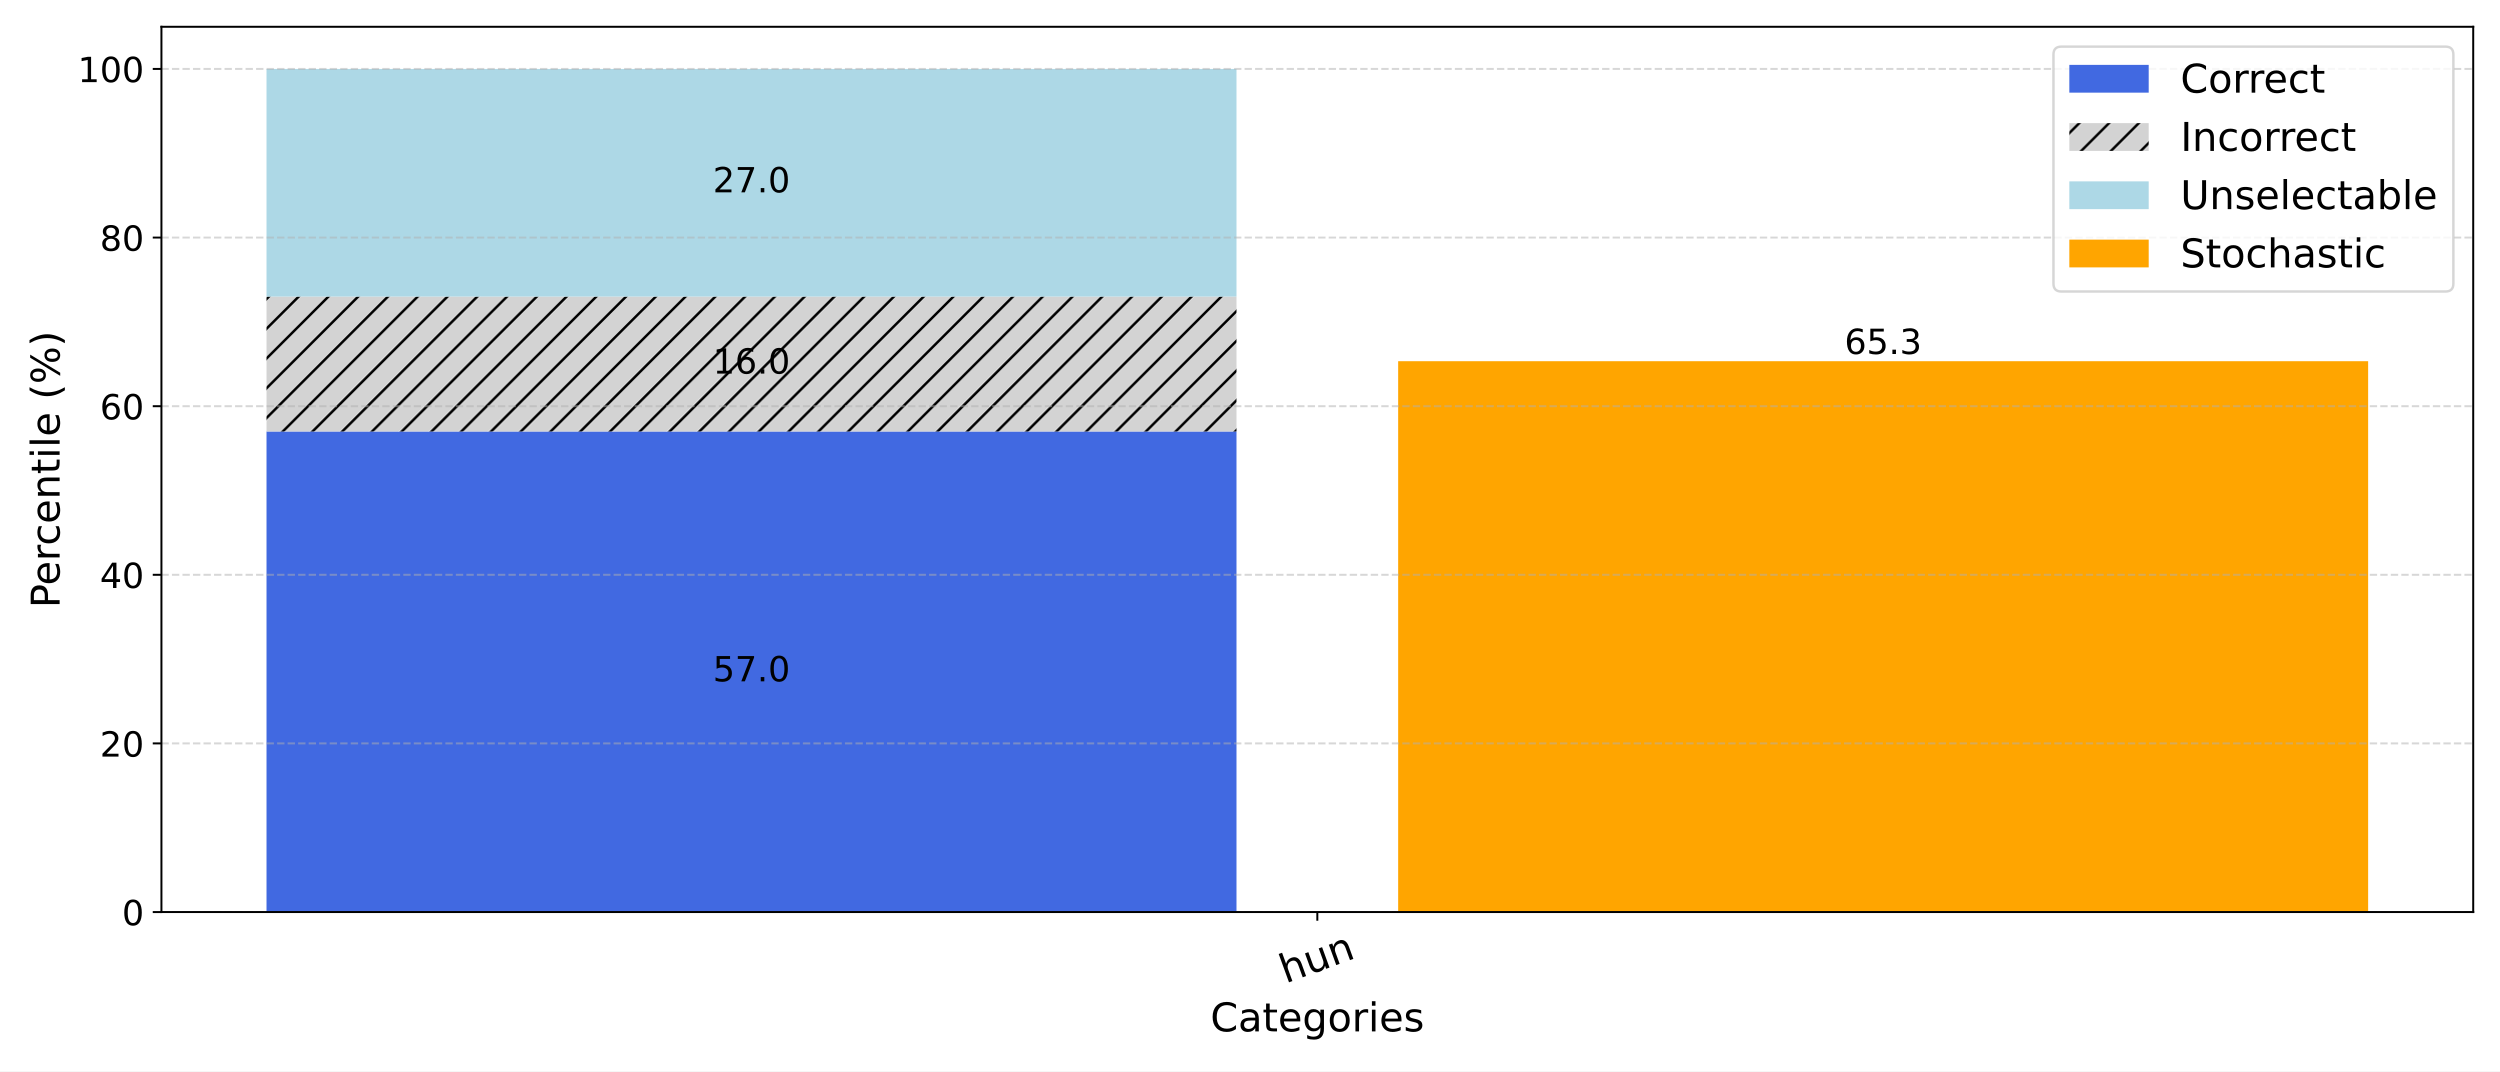
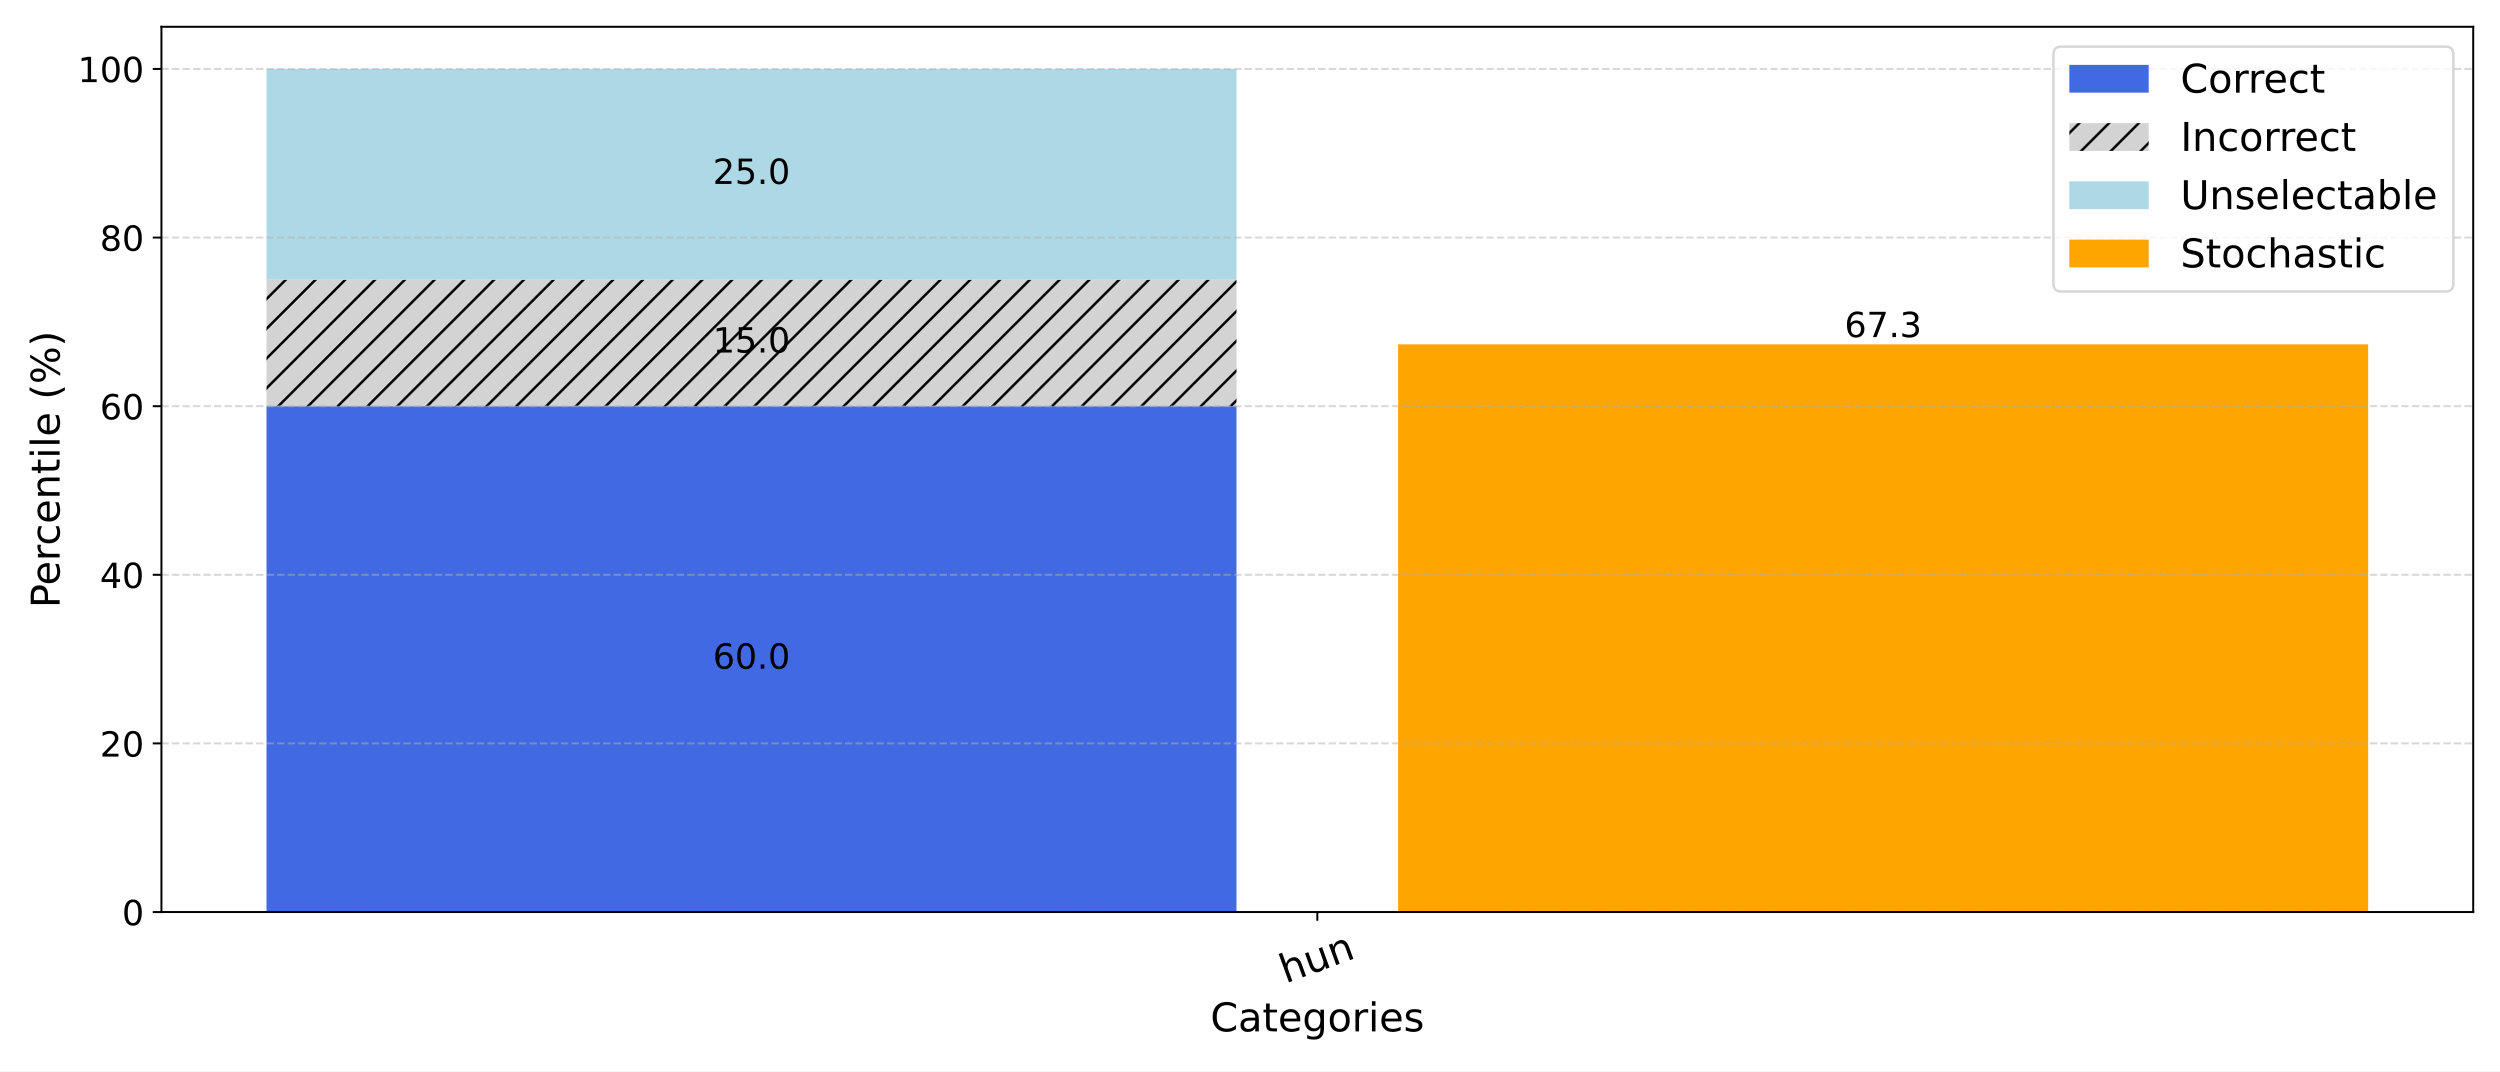
<svg xmlns="http://www.w3.org/2000/svg" xmlns:xlink="http://www.w3.org/1999/xlink" width="1008pt" height="432pt" viewBox="0 0 1008 432" version="1.1">
  <defs>
    <style type="text/css">*{stroke-linejoin: round; stroke-linecap: butt}</style>
  </defs>
  <g id="figure_1">
    <g id="patch_1">
      <path d="M 0 432  L 1008 432  L 1008 0  L 0 0  z " style="fill: #ffffff" />
    </g>
    <g id="axes_1">
      <g id="patch_2">
        <path d="M 65.09 367.736  L 997.2 367.736  L 997.2 10.8  L 65.09 10.8  z " style="fill: #ffffff" />
      </g>
      <g id="patch_3">
-         <path d="M 107.459 367.736  L 498.554 367.736  L 498.554 173.971  L 107.459 173.971  z " clip-path="url(#p656f614614)" style="fill: #4169e1" />
+         <path d="M 107.459 367.736  L 498.554 367.736  L 498.554 163.773  L 107.459 163.773  z " clip-path="url(#p9e4b42b908)" style="fill: #4169e1" />
      </g>
      <g id="patch_4">
-         <path d="M 107.459 173.971  L 498.554 173.971  L 498.554 119.58  L 107.459 119.58  z " clip-path="url(#p656f614614)" style="fill: url(#h912735a41c)" />
+         <path d="M 107.459 163.773  L 498.554 163.773  L 498.554 112.782  L 107.459 112.782  z " clip-path="url(#p9e4b42b908)" style="fill: url(#h513e28f4a6)" />
      </g>
      <g id="patch_5">
-         <path d="M 107.459 119.58  L 498.554 119.58  L 498.554 27.797  L 107.459 27.797  z " clip-path="url(#p656f614614)" style="fill: #add8e6" />
+         <path d="M 107.459 112.782  L 498.554 112.782  L 498.554 27.797  L 107.459 27.797  z " clip-path="url(#p9e4b42b908)" style="fill: #add8e6" />
      </g>
      <g id="patch_6">
-         <path d="M 563.736 367.736  L 954.831 367.736  L 954.831 145.642  L 563.736 145.642  z " clip-path="url(#p656f614614)" style="fill: #ffa500" />
+         <path d="M 563.736 367.736  L 954.831 367.736  L 954.831 138.844  L 563.736 138.844  z " clip-path="url(#p9e4b42b908)" style="fill: #ffa500" />
      </g>
      <g id="matplotlib.axis_1">
        <g id="xtick_1">
          <g id="line2d_1">
            <defs>
-               <path id="md09e6001d0" d="M 0 0  L 0 3.5  " style="stroke: #000000; stroke-width: 0.8" />
+               <path id="mb5df235ce9" d="M 0 0  L 0 3.5  " style="stroke: #000000; stroke-width: 0.8" />
            </defs>
            <g>
-               <use xlink:href="#md09e6001d0" x="531.145" y="367.736" style="stroke: #000000; stroke-width: 0.8" />
+               <use xlink:href="#mb5df235ce9" x="531.145" y="367.736" style="stroke: #000000; stroke-width: 0.8" />
            </g>
          </g>
          <g id="text_1">
            <text style="font-size: 16px; font-family: 'DejaVu Sans', 'Bitstream Vera Sans', 'Computer Modern Sans Serif', 'Lucida Grande', 'Verdana', 'Geneva', 'Lucid', 'Arial', 'Helvetica', 'Avant Garde', sans-serif" transform="translate(518.3623 396.5646) rotate(-20)">hun</text>
          </g>
        </g>
        <g id="text_2">
          <text style="font-size: 16px; font-family: 'DejaVu Sans', 'Bitstream Vera Sans', 'Computer Modern Sans Serif', 'Lucida Grande', 'Verdana', 'Geneva', 'Lucid', 'Arial', 'Helvetica', 'Avant Garde', sans-serif; text-anchor: middle" x="531.145" y="415.849" transform="rotate(-0 531.145 415.8489)">Categories</text>
        </g>
      </g>
      <g id="matplotlib.axis_2">
        <g id="ytick_1">
          <g id="line2d_2">
-             <path d="M 65.09 367.736  L 997.2 367.736  " clip-path="url(#p656f614614)" style="fill: none; stroke-dasharray: 2.96,1.28; stroke-dashoffset: 0; stroke: #b0b0b0; stroke-opacity: 0.5; stroke-width: 0.8" />
+             <path d="M 65.09 367.736  L 997.2 367.736  " clip-path="url(#p9e4b42b908)" style="fill: none; stroke-dasharray: 2.96,1.28; stroke-dashoffset: 0; stroke: #b0b0b0; stroke-opacity: 0.5; stroke-width: 0.8" />
          </g>
          <g id="line2d_3">
            <defs>
-               <path id="mfa908a0a28" d="M 0 0  L -3.5 0  " style="stroke: #000000; stroke-width: 0.8" />
+               <path id="m3984834058" d="M 0 0  L -3.5 0  " style="stroke: #000000; stroke-width: 0.8" />
            </defs>
            <g>
-               <use xlink:href="#mfa908a0a28" x="65.09" y="367.736" style="stroke: #000000; stroke-width: 0.8" />
+               <use xlink:href="#m3984834058" x="65.09" y="367.736" style="stroke: #000000; stroke-width: 0.8" />
            </g>
          </g>
          <g id="text_3">
            <text style="font-size: 14px; font-family: 'DejaVu Sans', 'Bitstream Vera Sans', 'Computer Modern Sans Serif', 'Lucida Grande', 'Verdana', 'Geneva', 'Lucid', 'Arial', 'Helvetica', 'Avant Garde', sans-serif; text-anchor: end" x="58.09" y="373.055" transform="rotate(-0 58.09 373.0549)">0</text>
          </g>
        </g>
        <g id="ytick_2">
          <g id="line2d_4">
-             <path d="M 65.09 299.748  L 997.2 299.748  " clip-path="url(#p656f614614)" style="fill: none; stroke-dasharray: 2.96,1.28; stroke-dashoffset: 0; stroke: #b0b0b0; stroke-opacity: 0.5; stroke-width: 0.8" />
+             <path d="M 65.09 299.748  L 997.2 299.748  " clip-path="url(#p9e4b42b908)" style="fill: none; stroke-dasharray: 2.96,1.28; stroke-dashoffset: 0; stroke: #b0b0b0; stroke-opacity: 0.5; stroke-width: 0.8" />
          </g>
          <g id="line2d_5">
            <g>
-               <use xlink:href="#mfa908a0a28" x="65.09" y="299.748" style="stroke: #000000; stroke-width: 0.8" />
+               <use xlink:href="#m3984834058" x="65.09" y="299.748" style="stroke: #000000; stroke-width: 0.8" />
            </g>
          </g>
          <g id="text_4">
            <text style="font-size: 14px; font-family: 'DejaVu Sans', 'Bitstream Vera Sans', 'Computer Modern Sans Serif', 'Lucida Grande', 'Verdana', 'Geneva', 'Lucid', 'Arial', 'Helvetica', 'Avant Garde', sans-serif; text-anchor: end" x="58.09" y="305.067" transform="rotate(-0 58.09 305.0671)">20</text>
          </g>
        </g>
        <g id="ytick_3">
          <g id="line2d_6">
-             <path d="M 65.09 231.76  L 997.2 231.76  " clip-path="url(#p656f614614)" style="fill: none; stroke-dasharray: 2.96,1.28; stroke-dashoffset: 0; stroke: #b0b0b0; stroke-opacity: 0.5; stroke-width: 0.8" />
+             <path d="M 65.09 231.76  L 997.2 231.76  " clip-path="url(#p9e4b42b908)" style="fill: none; stroke-dasharray: 2.96,1.28; stroke-dashoffset: 0; stroke: #b0b0b0; stroke-opacity: 0.5; stroke-width: 0.8" />
          </g>
          <g id="line2d_7">
            <g>
-               <use xlink:href="#mfa908a0a28" x="65.09" y="231.76" style="stroke: #000000; stroke-width: 0.8" />
+               <use xlink:href="#m3984834058" x="65.09" y="231.76" style="stroke: #000000; stroke-width: 0.8" />
            </g>
          </g>
          <g id="text_5">
            <text style="font-size: 14px; font-family: 'DejaVu Sans', 'Bitstream Vera Sans', 'Computer Modern Sans Serif', 'Lucida Grande', 'Verdana', 'Geneva', 'Lucid', 'Arial', 'Helvetica', 'Avant Garde', sans-serif; text-anchor: end" x="58.09" y="237.079" transform="rotate(-0 58.09 237.0793)">40</text>
          </g>
        </g>
        <g id="ytick_4">
          <g id="line2d_8">
-             <path d="M 65.09 163.773  L 997.2 163.773  " clip-path="url(#p656f614614)" style="fill: none; stroke-dasharray: 2.96,1.28; stroke-dashoffset: 0; stroke: #b0b0b0; stroke-opacity: 0.5; stroke-width: 0.8" />
+             <path d="M 65.09 163.773  L 997.2 163.773  " clip-path="url(#p9e4b42b908)" style="fill: none; stroke-dasharray: 2.96,1.28; stroke-dashoffset: 0; stroke: #b0b0b0; stroke-opacity: 0.5; stroke-width: 0.8" />
          </g>
          <g id="line2d_9">
            <g>
-               <use xlink:href="#mfa908a0a28" x="65.09" y="163.773" style="stroke: #000000; stroke-width: 0.8" />
+               <use xlink:href="#m3984834058" x="65.09" y="163.773" style="stroke: #000000; stroke-width: 0.8" />
            </g>
          </g>
          <g id="text_6">
            <text style="font-size: 14px; font-family: 'DejaVu Sans', 'Bitstream Vera Sans', 'Computer Modern Sans Serif', 'Lucida Grande', 'Verdana', 'Geneva', 'Lucid', 'Arial', 'Helvetica', 'Avant Garde', sans-serif; text-anchor: end" x="58.09" y="169.091" transform="rotate(-0 58.09 169.0915)">60</text>
          </g>
        </g>
        <g id="ytick_5">
          <g id="line2d_10">
-             <path d="M 65.09 95.785  L 997.2 95.785  " clip-path="url(#p656f614614)" style="fill: none; stroke-dasharray: 2.96,1.28; stroke-dashoffset: 0; stroke: #b0b0b0; stroke-opacity: 0.5; stroke-width: 0.8" />
+             <path d="M 65.09 95.785  L 997.2 95.785  " clip-path="url(#p9e4b42b908)" style="fill: none; stroke-dasharray: 2.96,1.28; stroke-dashoffset: 0; stroke: #b0b0b0; stroke-opacity: 0.5; stroke-width: 0.8" />
          </g>
          <g id="line2d_11">
            <g>
-               <use xlink:href="#mfa908a0a28" x="65.09" y="95.785" style="stroke: #000000; stroke-width: 0.8" />
+               <use xlink:href="#m3984834058" x="65.09" y="95.785" style="stroke: #000000; stroke-width: 0.8" />
            </g>
          </g>
          <g id="text_7">
            <text style="font-size: 14px; font-family: 'DejaVu Sans', 'Bitstream Vera Sans', 'Computer Modern Sans Serif', 'Lucida Grande', 'Verdana', 'Geneva', 'Lucid', 'Arial', 'Helvetica', 'Avant Garde', sans-serif; text-anchor: end" x="58.09" y="101.104" transform="rotate(-0 58.09 101.1037)">80</text>
          </g>
        </g>
        <g id="ytick_6">
          <g id="line2d_12">
-             <path d="M 65.09 27.797  L 997.2 27.797  " clip-path="url(#p656f614614)" style="fill: none; stroke-dasharray: 2.96,1.28; stroke-dashoffset: 0; stroke: #b0b0b0; stroke-opacity: 0.5; stroke-width: 0.8" />
+             <path d="M 65.09 27.797  L 997.2 27.797  " clip-path="url(#p9e4b42b908)" style="fill: none; stroke-dasharray: 2.96,1.28; stroke-dashoffset: 0; stroke: #b0b0b0; stroke-opacity: 0.5; stroke-width: 0.8" />
          </g>
          <g id="line2d_13">
            <g>
-               <use xlink:href="#mfa908a0a28" x="65.09" y="27.797" style="stroke: #000000; stroke-width: 0.8" />
+               <use xlink:href="#m3984834058" x="65.09" y="27.797" style="stroke: #000000; stroke-width: 0.8" />
            </g>
          </g>
          <g id="text_8">
            <text style="font-size: 14px; font-family: 'DejaVu Sans', 'Bitstream Vera Sans', 'Computer Modern Sans Serif', 'Lucida Grande', 'Verdana', 'Geneva', 'Lucid', 'Arial', 'Helvetica', 'Avant Garde', sans-serif; text-anchor: end" x="58.09" y="33.116" transform="rotate(-0 58.09 33.11586)">100</text>
          </g>
        </g>
        <g id="text_9">
          <text style="font-size: 16px; font-family: 'DejaVu Sans', 'Bitstream Vera Sans', 'Computer Modern Sans Serif', 'Lucida Grande', 'Verdana', 'Geneva', 'Lucid', 'Arial', 'Helvetica', 'Avant Garde', sans-serif; text-anchor: middle" x="24.04" y="189.268" transform="rotate(-90 24.04 189.268)">Percentile (%)</text>
        </g>
      </g>
      <g id="patch_7">
        <path d="M 65.09 367.736  L 65.09 10.8  " style="fill: none; stroke: #000000; stroke-width: 0.8; stroke-linejoin: miter; stroke-linecap: square" />
      </g>
      <g id="patch_8">
        <path d="M 997.2 367.736  L 997.2 10.8  " style="fill: none; stroke: #000000; stroke-width: 0.8; stroke-linejoin: miter; stroke-linecap: square" />
      </g>
      <g id="patch_9">
        <path d="M 65.09 367.736  L 997.2 367.736  " style="fill: none; stroke: #000000; stroke-width: 0.8; stroke-linejoin: miter; stroke-linecap: square" />
      </g>
      <g id="patch_10">
        <path d="M 65.09 10.8  L 997.2 10.8  " style="fill: none; stroke: #000000; stroke-width: 0.8; stroke-linejoin: miter; stroke-linecap: square" />
      </g>
      <g id="text_10">
-         <text style="font-size: 14px; font-family: 'DejaVu Sans', 'Bitstream Vera Sans', 'Computer Modern Sans Serif', 'Lucida Grande', 'Verdana', 'Geneva', 'Lucid', 'Arial', 'Helvetica', 'Avant Garde', sans-serif; text-anchor: middle" x="303.006" y="274.716" transform="rotate(-0 303.0062 274.7165)">57.0</text>
+         <text style="font-size: 14px; font-family: 'DejaVu Sans', 'Bitstream Vera Sans', 'Computer Modern Sans Serif', 'Lucida Grande', 'Verdana', 'Geneva', 'Lucid', 'Arial', 'Helvetica', 'Avant Garde', sans-serif; text-anchor: middle" x="303.006" y="269.617" transform="rotate(-0 303.0062 269.6174)">60.0</text>
      </g>
      <g id="text_11">
-         <text style="font-size: 14px; font-family: 'DejaVu Sans', 'Bitstream Vera Sans', 'Computer Modern Sans Serif', 'Lucida Grande', 'Verdana', 'Geneva', 'Lucid', 'Arial', 'Helvetica', 'Avant Garde', sans-serif; text-anchor: middle" x="303.006" y="150.639" transform="rotate(-0 303.0062 150.6387)">16.0</text>
+         <text style="font-size: 14px; font-family: 'DejaVu Sans', 'Bitstream Vera Sans', 'Computer Modern Sans Serif', 'Lucida Grande', 'Verdana', 'Geneva', 'Lucid', 'Arial', 'Helvetica', 'Avant Garde', sans-serif; text-anchor: middle" x="303.006" y="142.14" transform="rotate(-0 303.0062 142.1403)">15.0</text>
      </g>
      <g id="text_12">
-         <text style="font-size: 14px; font-family: 'DejaVu Sans', 'Bitstream Vera Sans', 'Computer Modern Sans Serif', 'Lucida Grande', 'Verdana', 'Geneva', 'Lucid', 'Arial', 'Helvetica', 'Avant Garde', sans-serif; text-anchor: middle" x="303.006" y="77.552" transform="rotate(-0 303.0062 77.55185)">27.0</text>
+         <text style="font-size: 14px; font-family: 'DejaVu Sans', 'Bitstream Vera Sans', 'Computer Modern Sans Serif', 'Lucida Grande', 'Verdana', 'Geneva', 'Lucid', 'Arial', 'Helvetica', 'Avant Garde', sans-serif; text-anchor: middle" x="303.006" y="74.152" transform="rotate(-0 303.0062 74.15246)">25.0</text>
      </g>
      <g id="text_13">
-         <text style="font-size: 14px; font-family: 'DejaVu Sans', 'Bitstream Vera Sans', 'Computer Modern Sans Serif', 'Lucida Grande', 'Verdana', 'Geneva', 'Lucid', 'Arial', 'Helvetica', 'Avant Garde', sans-serif; text-anchor: middle" x="759.284" y="142.731" transform="rotate(-0 759.2838 142.7309)">65.3</text>
+         <text style="font-size: 14px; font-family: 'DejaVu Sans', 'Bitstream Vera Sans', 'Computer Modern Sans Serif', 'Lucida Grande', 'Verdana', 'Geneva', 'Lucid', 'Arial', 'Helvetica', 'Avant Garde', sans-serif; text-anchor: middle" x="759.284" y="135.932" transform="rotate(-0 759.2838 135.9321)">67.3</text>
      </g>
      <g id="legend_1">
        <g id="patch_11">
          <path d="M 831.158 117.54  L 986 117.54  Q 989.2 117.54 989.2 114.34  L 989.2 22  Q 989.2 18.8 986 18.8  L 831.158 18.8  Q 827.957 18.8 827.957 22  L 827.957 114.34  Q 827.957 117.54 831.158 117.54  z " style="fill: #ffffff; opacity: 0.8; stroke: #cccccc; stroke-linejoin: miter" />
        </g>
        <g id="patch_12">
          <path d="M 834.357 37.358  L 866.357 37.358  L 866.357 26.157  L 834.357 26.157  z " style="fill: #4169e1" />
        </g>
        <g id="text_14">
          <text style="font-size: 16px; font-family: 'DejaVu Sans', 'Bitstream Vera Sans', 'Computer Modern Sans Serif', 'Lucida Grande', 'Verdana', 'Geneva', 'Lucid', 'Arial', 'Helvetica', 'Avant Garde', sans-serif; text-anchor: start" x="879.158" y="37.358" transform="rotate(-0 879.1575 37.3575)">Correct</text>
        </g>
        <g id="patch_13">
-           <path d="M 834.357 60.843  L 866.357 60.843  L 866.357 49.642  L 834.357 49.642  z " style="fill: url(#h912735a41c)" />
+           <path d="M 834.357 60.843  L 866.357 60.843  L 866.357 49.642  L 834.357 49.642  z " style="fill: url(#h513e28f4a6)" />
        </g>
        <g id="text_15">
          <text style="font-size: 16px; font-family: 'DejaVu Sans', 'Bitstream Vera Sans', 'Computer Modern Sans Serif', 'Lucida Grande', 'Verdana', 'Geneva', 'Lucid', 'Arial', 'Helvetica', 'Avant Garde', sans-serif; text-anchor: start" x="879.158" y="60.843" transform="rotate(-0 879.1575 60.8425)">Incorrect</text>
        </g>
        <g id="patch_14">
          <path d="M 834.357 84.328  L 866.357 84.328  L 866.357 73.127  L 834.357 73.127  z " style="fill: #add8e6" />
        </g>
        <g id="text_16">
          <text style="font-size: 16px; font-family: 'DejaVu Sans', 'Bitstream Vera Sans', 'Computer Modern Sans Serif', 'Lucida Grande', 'Verdana', 'Geneva', 'Lucid', 'Arial', 'Helvetica', 'Avant Garde', sans-serif; text-anchor: start" x="879.158" y="84.328" transform="rotate(-0 879.1575 84.3275)">Unselectable</text>
        </g>
        <g id="patch_15">
          <path d="M 834.357 107.812  L 866.357 107.812  L 866.357 96.612  L 834.357 96.612  z " style="fill: #ffa500" />
        </g>
        <g id="text_17">
          <text style="font-size: 16px; font-family: 'DejaVu Sans', 'Bitstream Vera Sans', 'Computer Modern Sans Serif', 'Lucida Grande', 'Verdana', 'Geneva', 'Lucid', 'Arial', 'Helvetica', 'Avant Garde', sans-serif; text-anchor: start" x="879.158" y="107.812" transform="rotate(-0 879.1575 107.8125)">Stochastic</text>
        </g>
      </g>
    </g>
  </g>
  <defs>
-     <clipPath id="p656f614614">
+     <clipPath id="p9e4b42b908">
      <rect x="65.09" y="10.8" width="932.11" height="356.936" />
    </clipPath>
  </defs>
  <defs>
-     <pattern id="h912735a41c" patternUnits="userSpaceOnUse" x="0" y="0" width="72" height="72">
+     <pattern id="h513e28f4a6" patternUnits="userSpaceOnUse" x="0" y="0" width="72" height="72">
      <rect x="0" y="0" width="73" height="73" fill="#d3d3d3" />
      <path d="M -36 36  L 36 -36  M -30 42  L 42 -30  M -24 48  L 48 -24  M -18 54  L 54 -18  M -12 60  L 60 -12  M -6 66  L 66 -6  M 0 72  L 72 0  M 6 78  L 78 6  M 12 84  L 84 12  M 18 90  L 90 18  M 24 96  L 96 24  M 30 102  L 102 30  M 36 108  L 108 36  " style="fill: #000000; stroke: #000000; stroke-width: 1.0; stroke-linecap: butt; stroke-linejoin: miter" />
    </pattern>
  </defs>
</svg>
